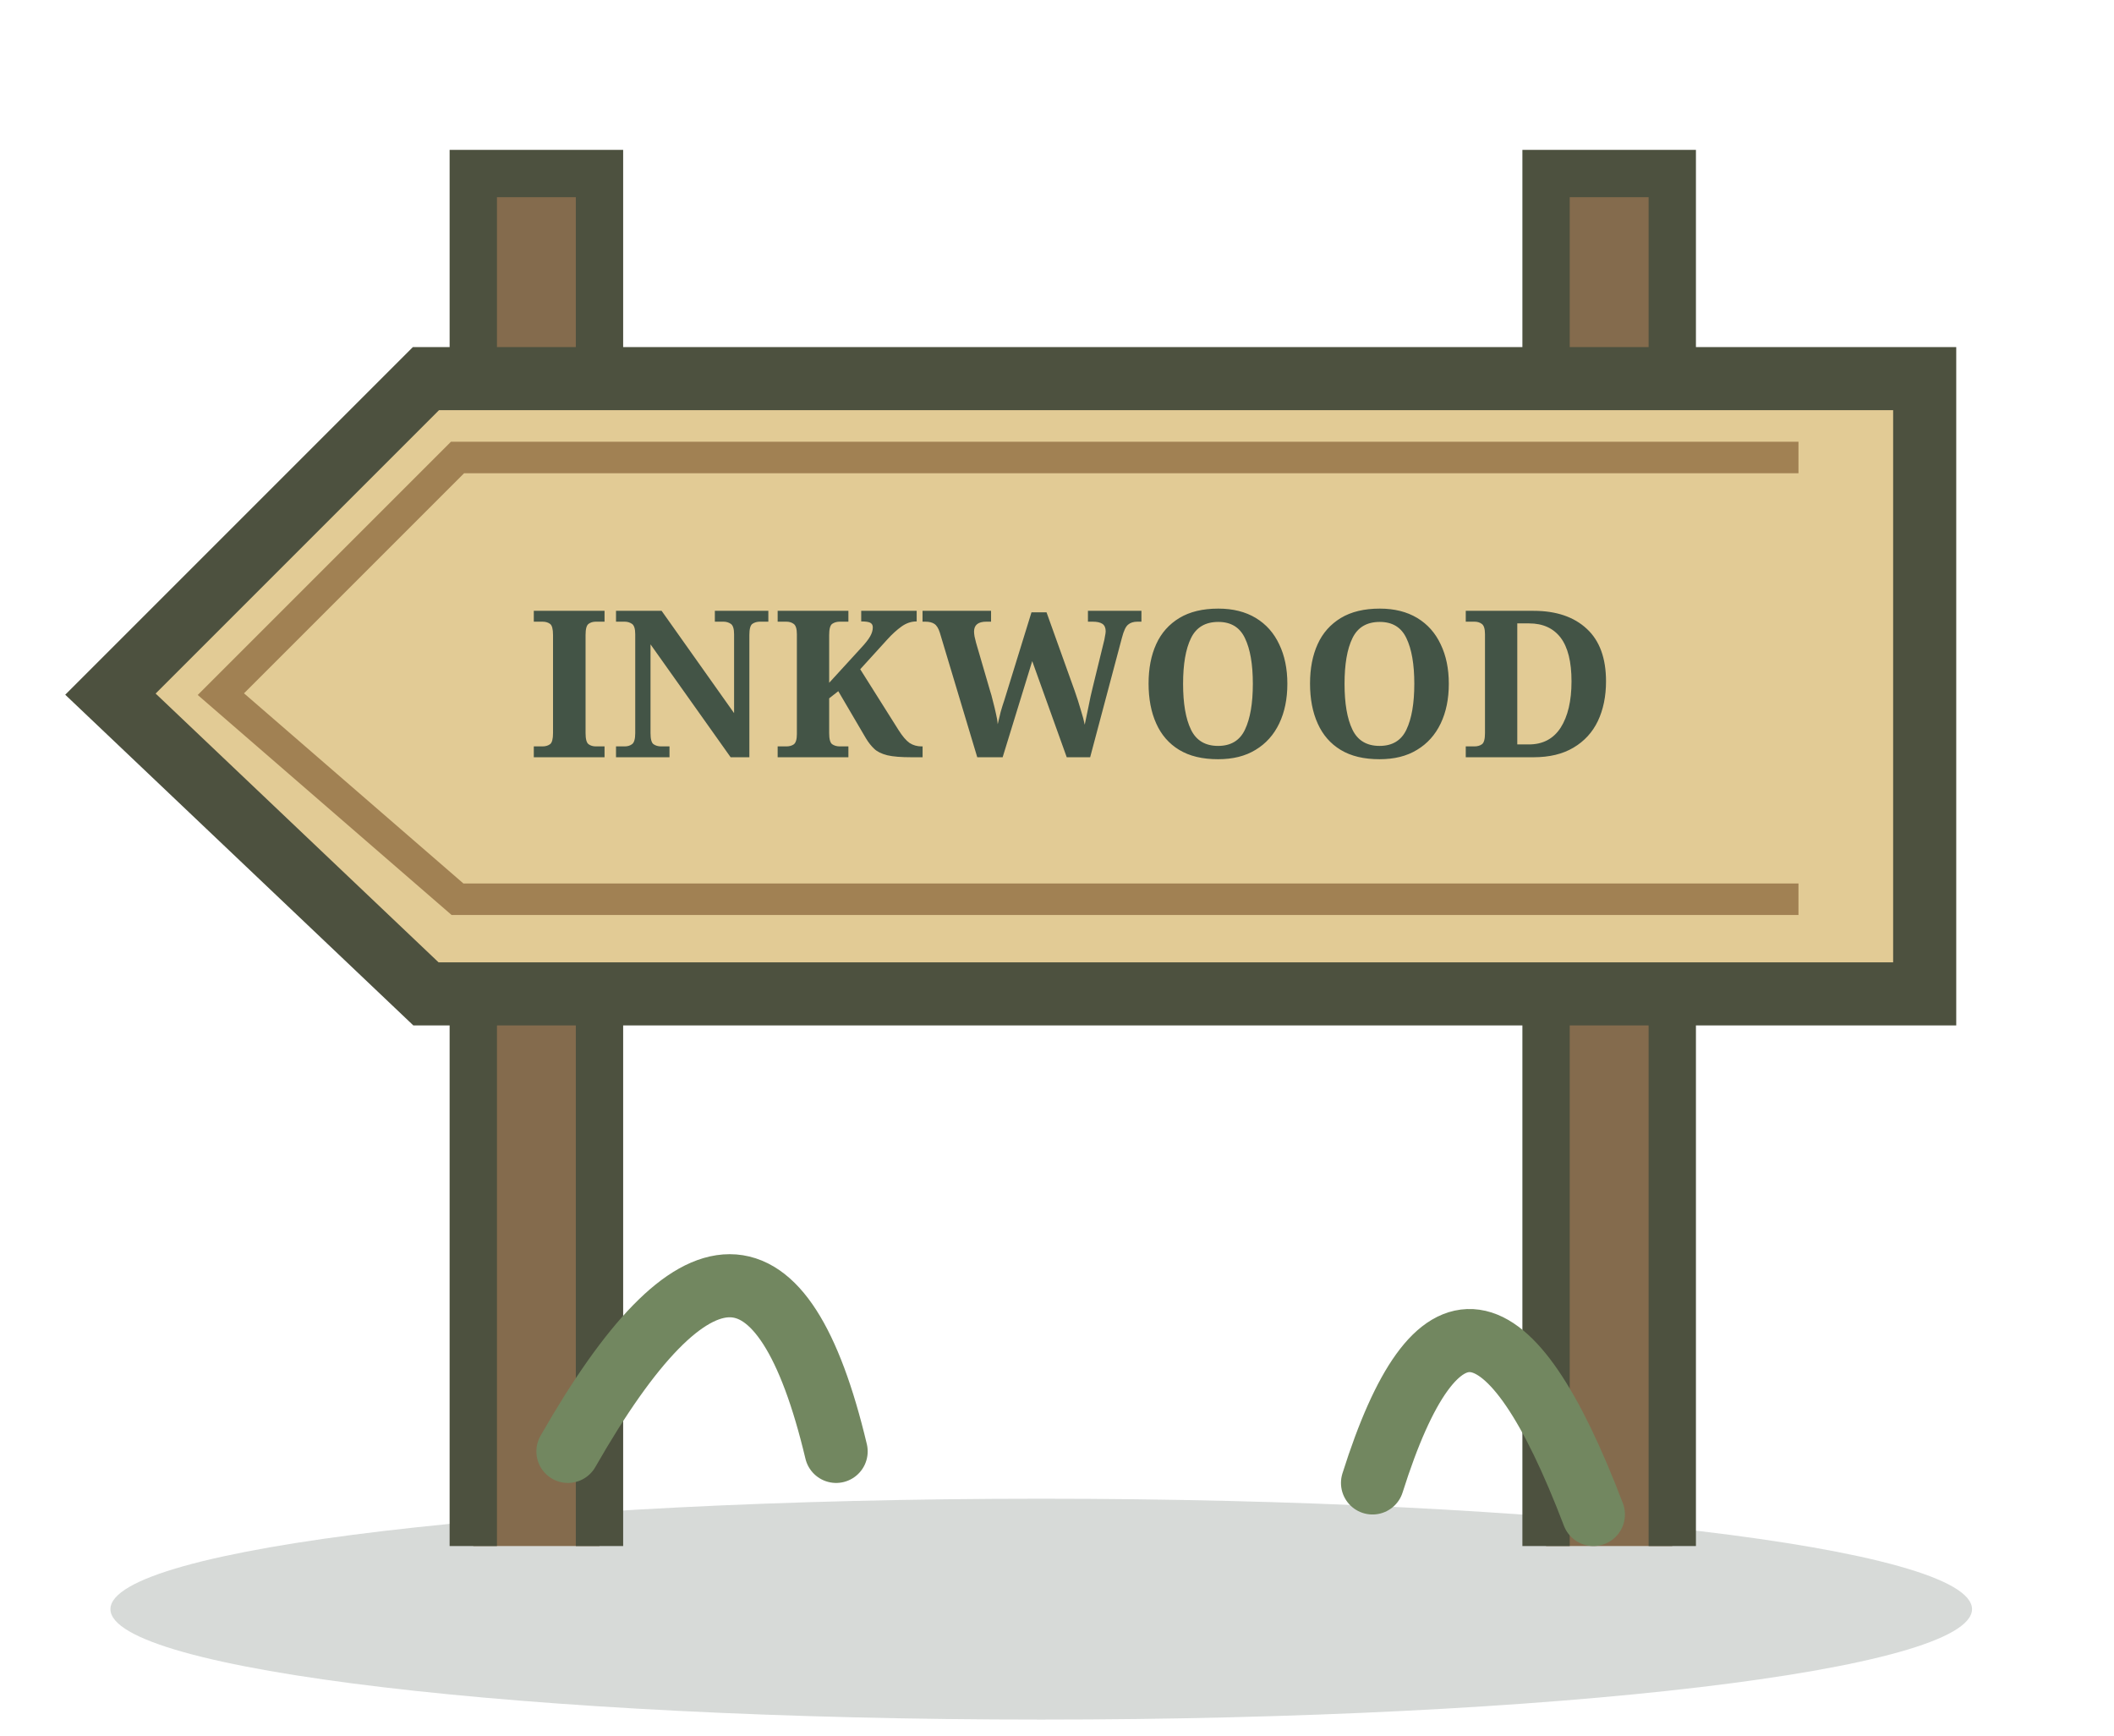
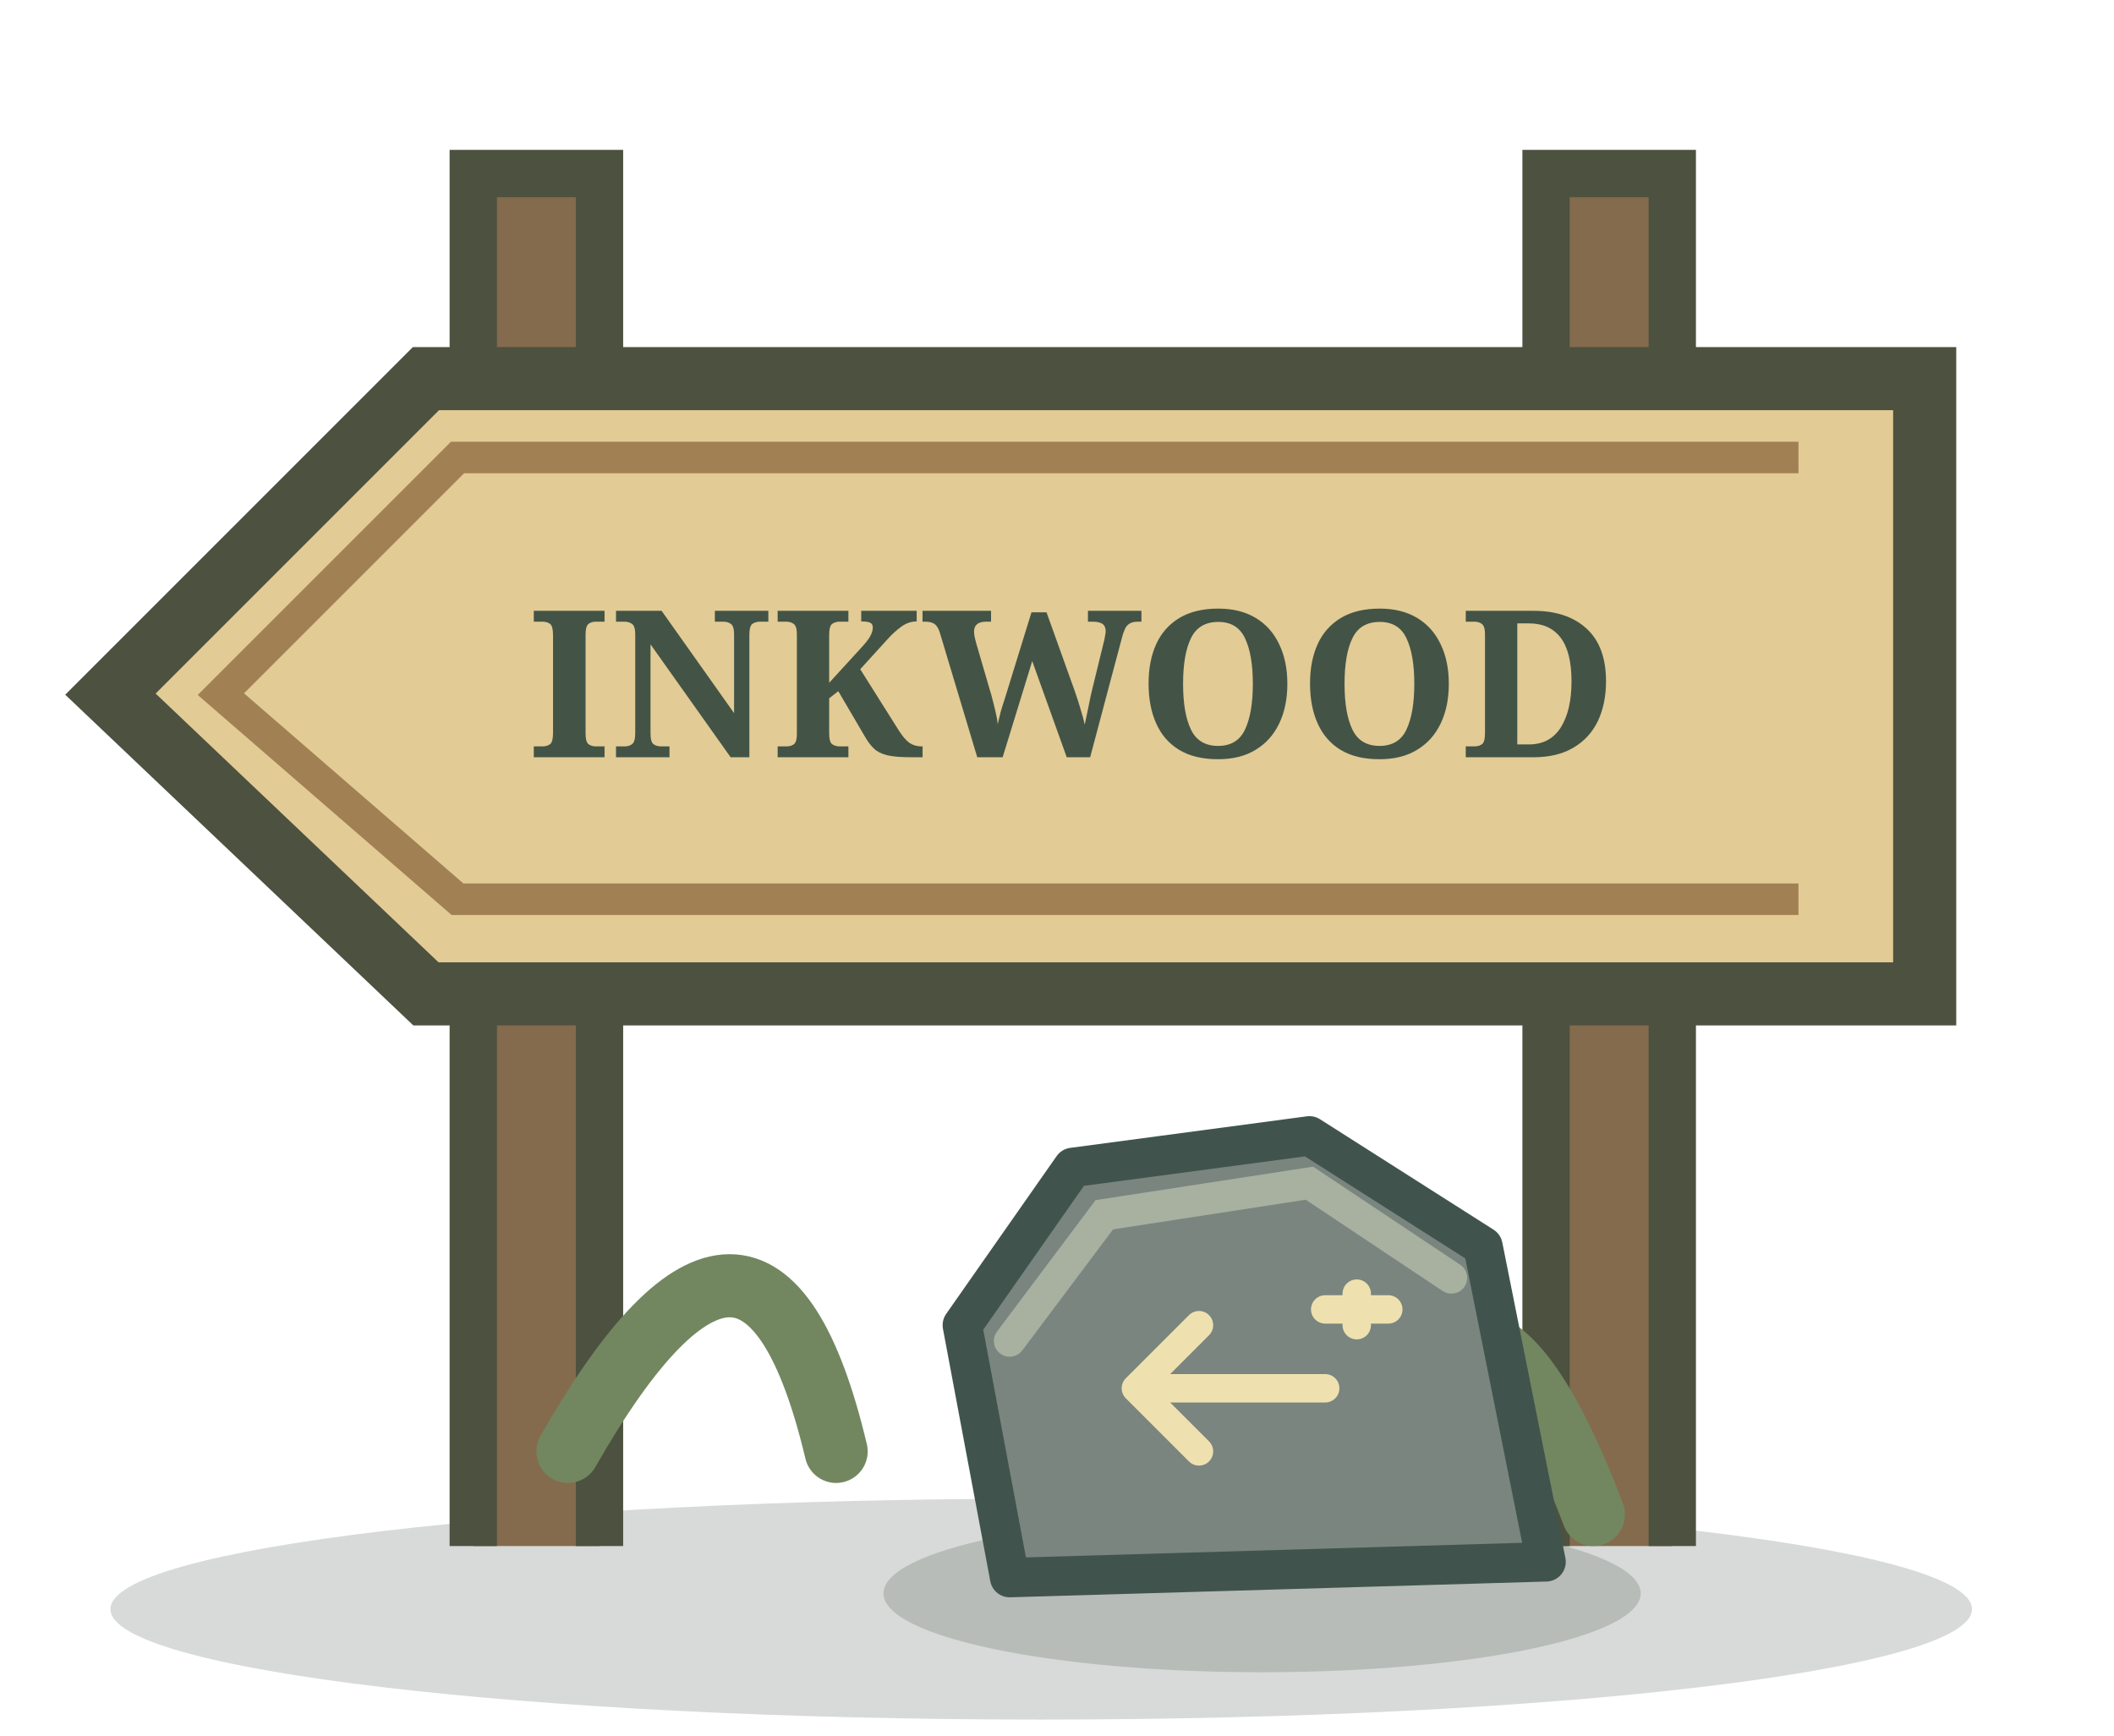
<svg xmlns="http://www.w3.org/2000/svg" width="134" height="110" viewBox="0 0 134 110">
  <ellipse cx="66" cy="102" rx="59" ry="7" fill="#35463e" opacity=".2" />
  <path d="M30 98V11h8v87m60 0V11h8v87" fill="#846b4d" stroke="#4d513f" stroke-width="3" />
  <path d="M122 24H27L7 44l20 19h95Z" fill="#e2cb95" stroke="#4d513f" stroke-width="4" />
  <path d="M114 29H29L14 44l15 13h85" fill="none" stroke="#a18153" stroke-width="2" />
  <text x="68" y="48" fill="#435446" font-size="13" font-weight="bold" font-family="Georgia,serif" text-anchor="middle">INKWOOD</text>
  <path d="M36 92q12-21 17 0m34 2q6-19 14 2" fill="none" stroke="#728760" stroke-width="4" stroke-linecap="round" />
+   <g aria-hidden="true">
+     <ellipse cx="80" cy="101" rx="24" ry="5" fill="#35463e" opacity=".2" />
+     <path d="M64 100l-3-16 7-10 15-2 11 7 4 20z" fill="#7a8580" stroke="#40544d" stroke-width="2.5" stroke-linejoin="round" />
+     <path d="M64 85l6-8 13-2 9 6" fill="none" stroke="#a8b0a0" stroke-width="2" stroke-linecap="round" />
+     <path d="M84 88H72m4-4-4 4 4 4m10-10v2m2-1h-4" fill="none" stroke="#eee1af" stroke-width="1.8" stroke-linecap="round" stroke-linejoin="round" />
+   </g>
</svg>
